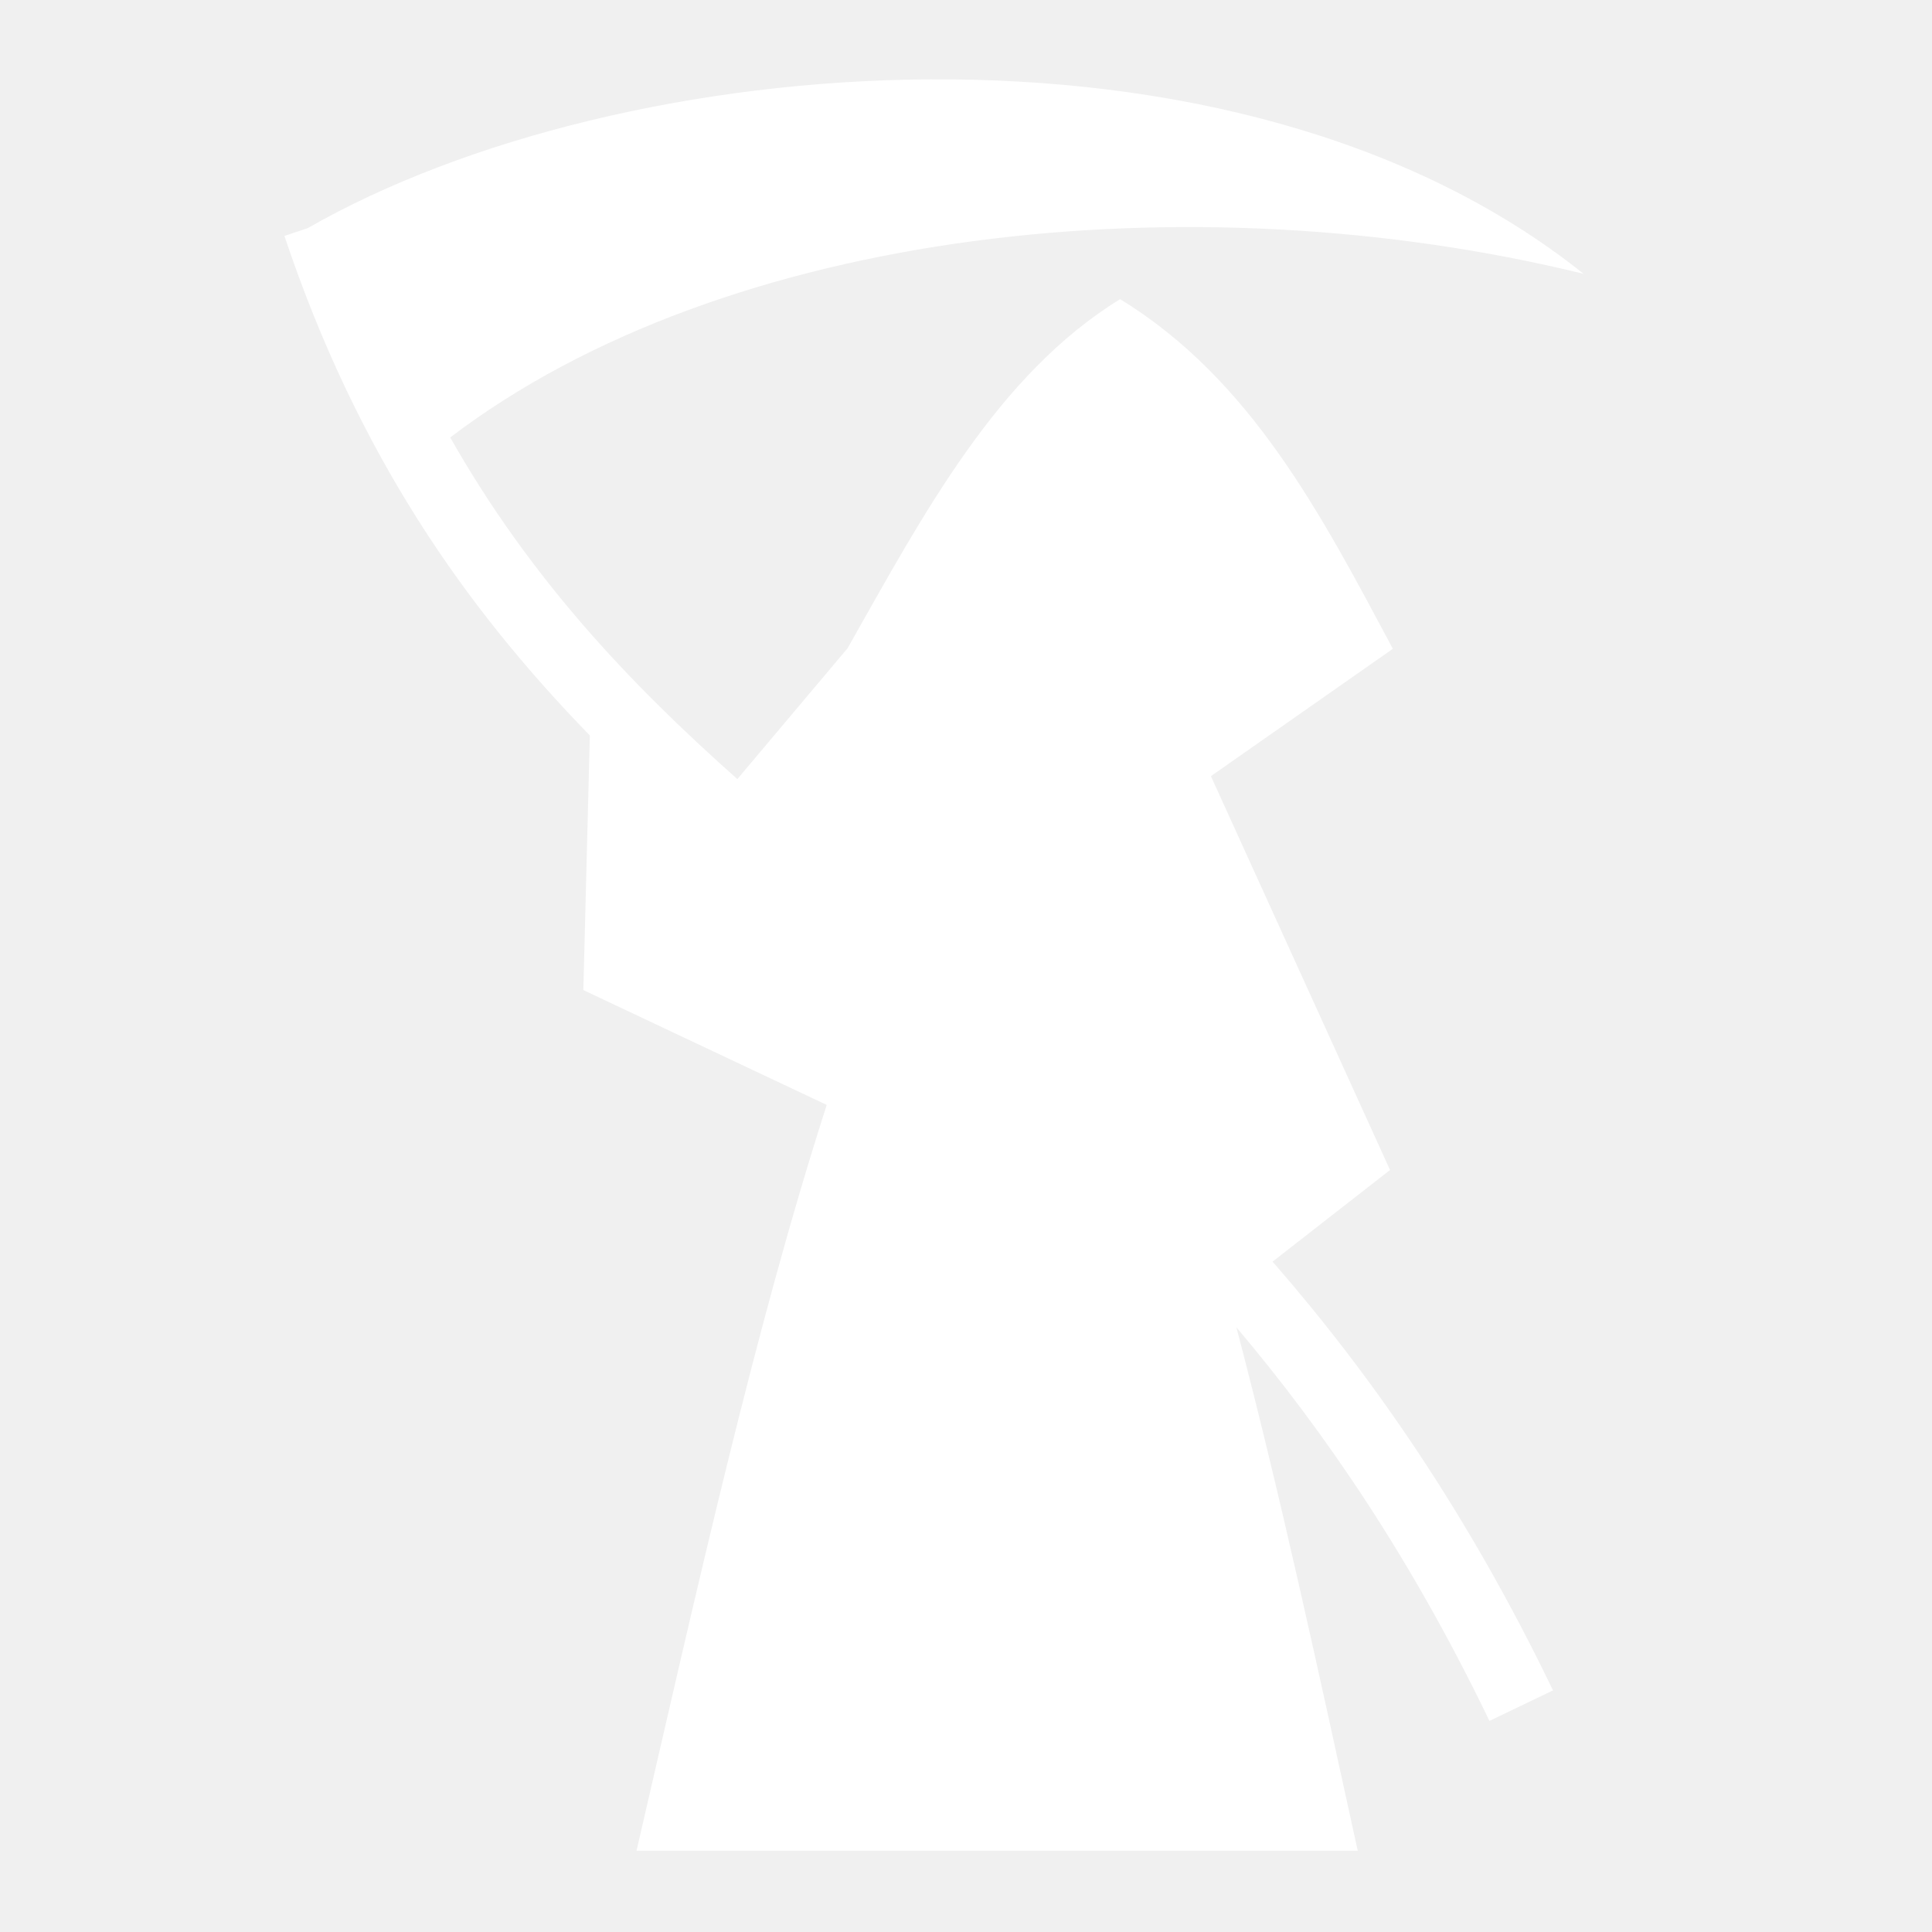
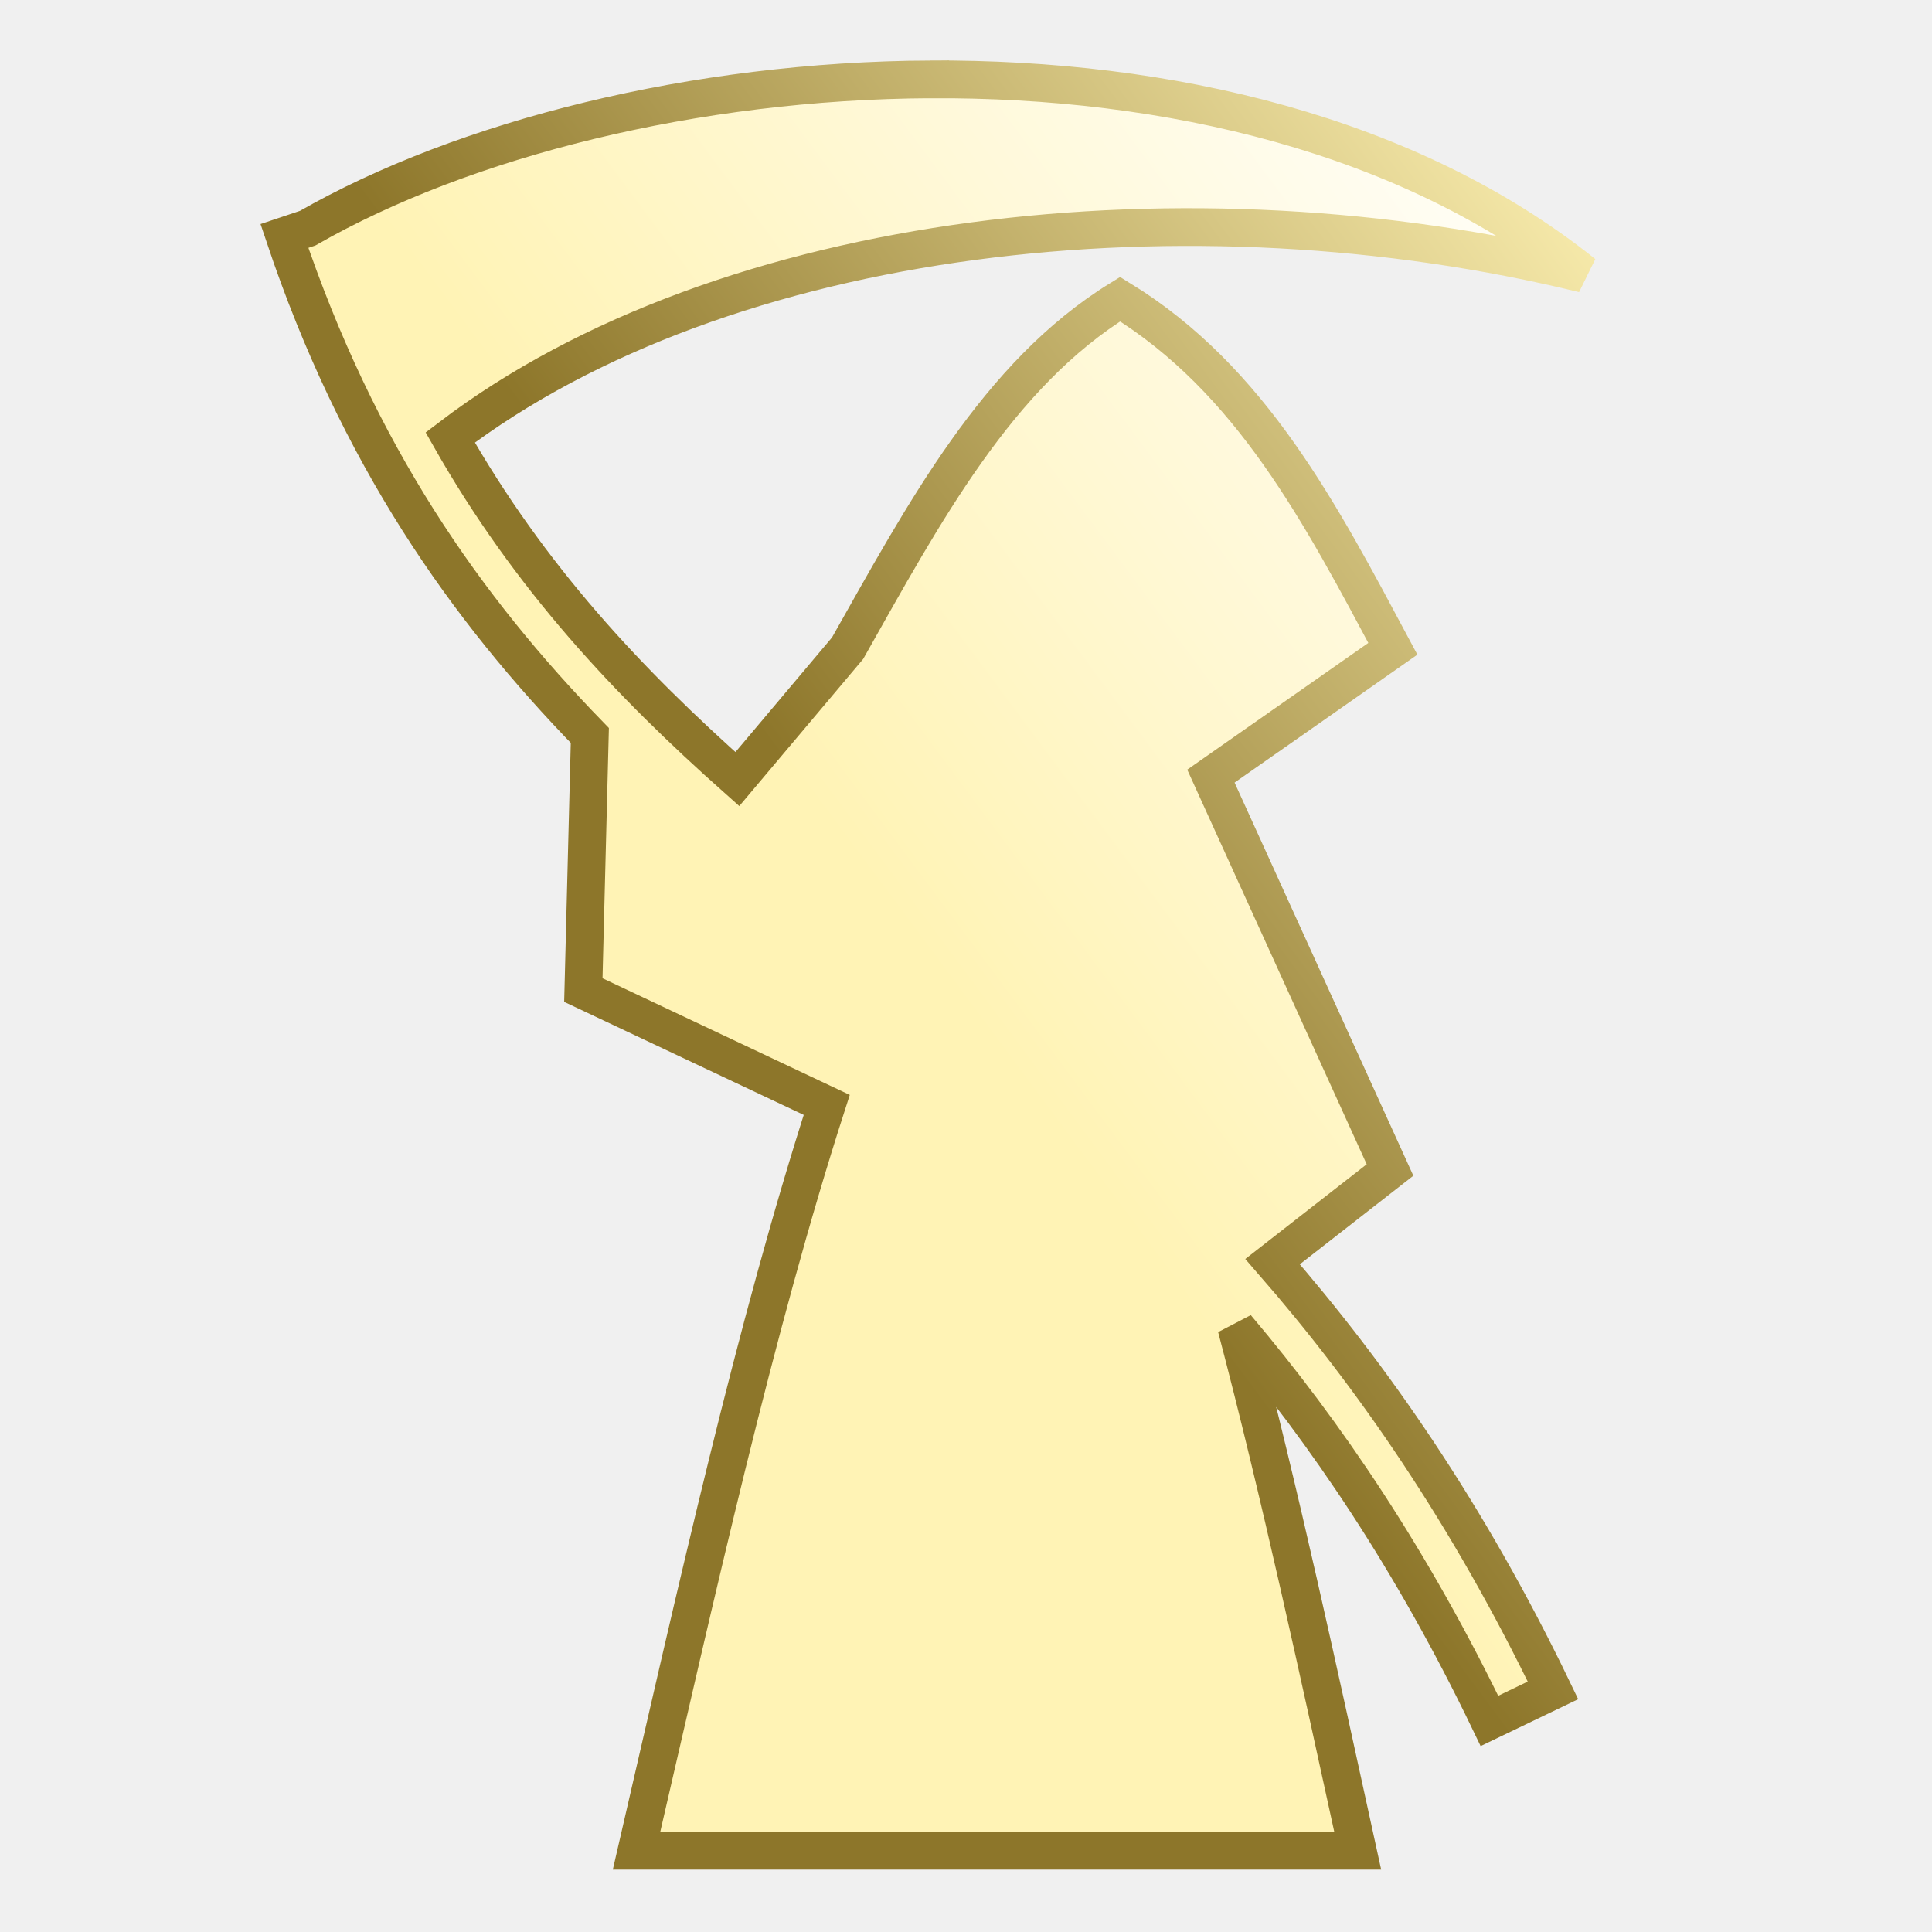
<svg xmlns="http://www.w3.org/2000/svg" viewBox="0 0 512 512" style="height: 512px; width: 512px;">
+   <defs>
+     <linearGradient id="bg-gradient" x1="0" x2="1" y1="1" y2="0">
+       <stop offset="50%" stop-color="rgb(255, 243, 181)" stop-opacity="1" />
+       <stop offset="100%" stop-color="rgb(255, 255, 255)" stop-opacity="1" />
+     </linearGradient>
+     <linearGradient id="stroke-gradient" x1="0" x2="1" y1="1" y2="0">
+       <stop offset="50%" stop-color="rgb(141, 118, 42)" stop-opacity="1" />
+       <stop offset="100%" stop-color="rgb(255, 243, 181)" stop-opacity="1" />
+     </linearGradient>
+   </defs>
  <g class="" transform="translate(0,0)" style="">
-     <path d="M246.53 21.03c-62.334.34-123.514 15.678-165 39.44l-6.155 2.06c19.528 58.267 48.163 98.687 80.938 132.376l-1.72 67.47 64.5 30.437c-19 58.985-34.515 128.892-50.405 197.656h191.125c-10.308-47.13-20.516-94.494-32.157-138.72 23.774 28.113 46.51 61.63 67.063 104.313l16.842-8.094c-22.568-46.87-47.938-83.34-74.312-113.626l31.125-24.28-47.47-104.377 48.22-33.75c-18.963-35.457-37.446-71.306-72.28-92.656-32.51 19.993-52 56.712-72.22 92.5l-29.22 34.69c-28.89-25.67-54.975-53.34-76.093-90.532C192.195 60.42 315.858 47.172 419.656 72.56 373.43 35.602 309.392 20.69 246.53 21.032z" fill="#ffffff" fill-opacity="1" />
+     <path d="M246.53 21.03c-62.334.34-123.514 15.678-165 39.44l-6.155 2.06c19.528 58.267 48.163 98.687 80.938 132.376l-1.72 67.47 64.5 30.437c-19 58.985-34.515 128.892-50.405 197.656h191.125c-10.308-47.13-20.516-94.494-32.157-138.72 23.774 28.113 46.51 61.63 67.063 104.313l16.842-8.094c-22.568-46.87-47.938-83.34-74.312-113.626l31.125-24.28-47.47-104.377 48.22-33.75c-18.963-35.457-37.446-71.306-72.28-92.656-32.51 19.993-52 56.712-72.22 92.5l-29.22 34.69c-28.89-25.67-54.975-53.34-76.093-90.532C192.195 60.42 315.858 47.172 419.656 72.56 373.43 35.602 309.392 20.69 246.53 21.032z" fill="url(#bg-gradient)" fill-opacity="1" stroke="url(#stroke-gradient)" stroke-opacity="1" stroke-width="10">[
+ s]*</path>
  </g>
</svg>
